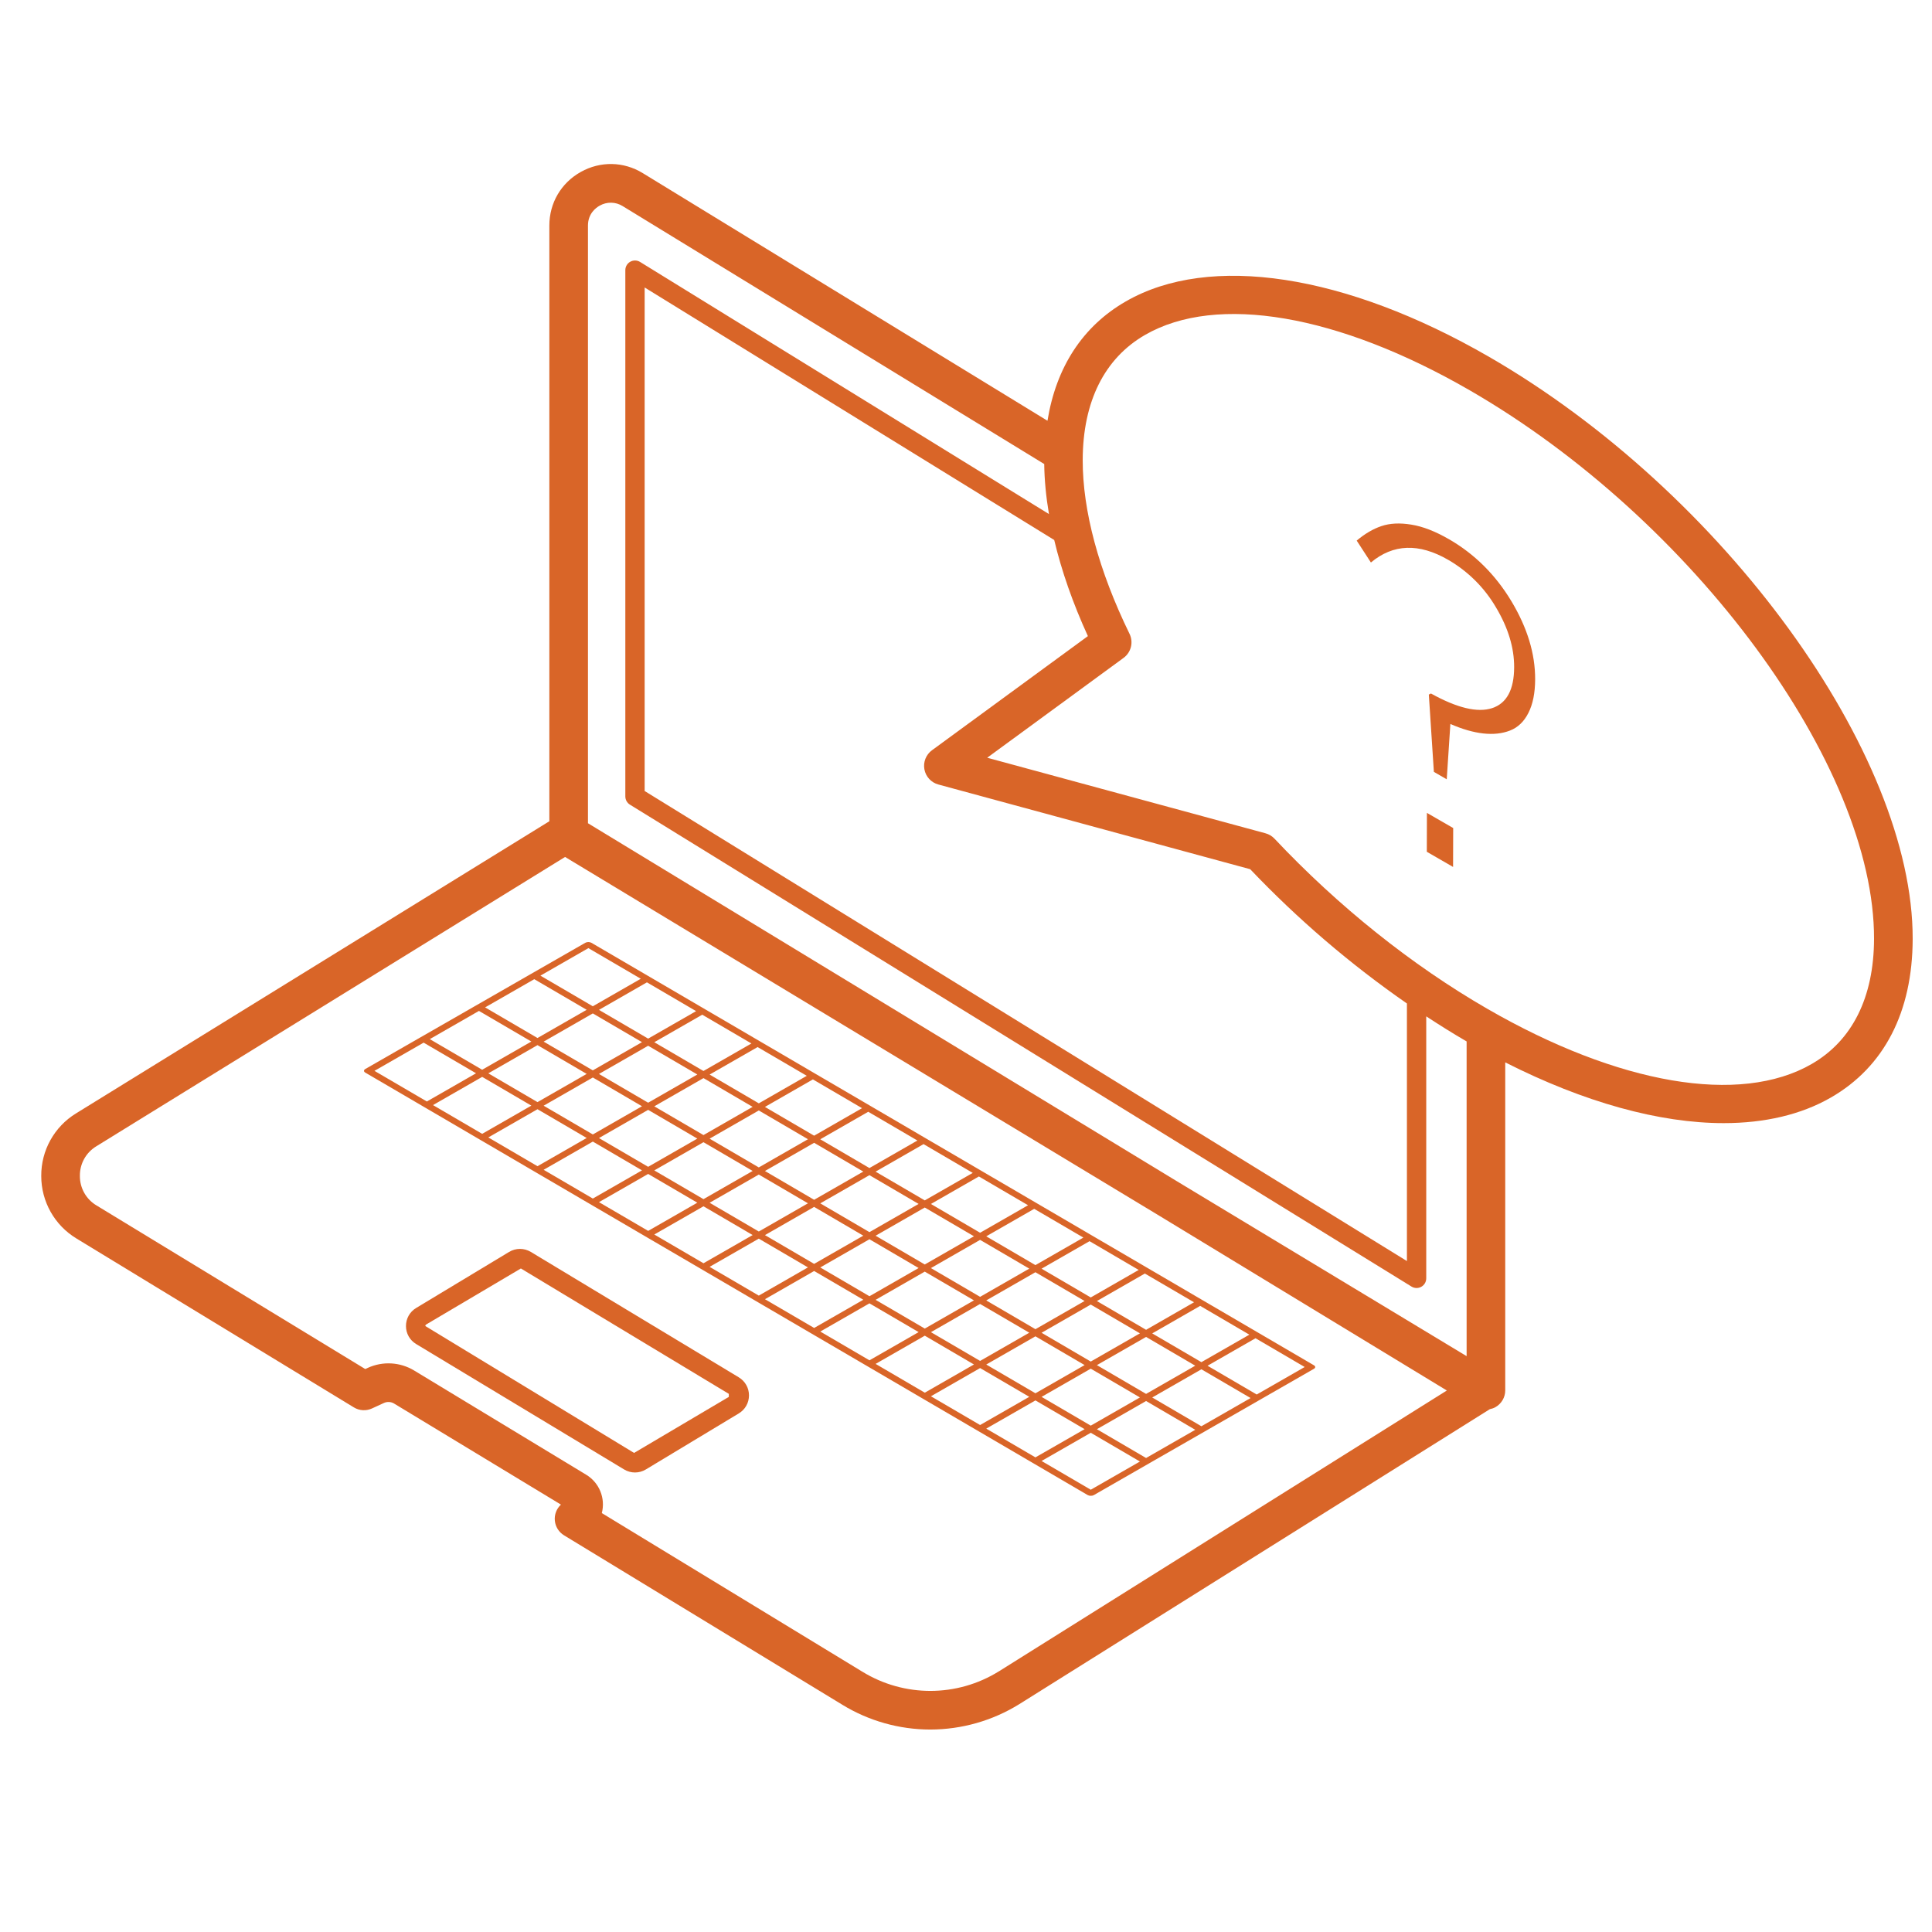
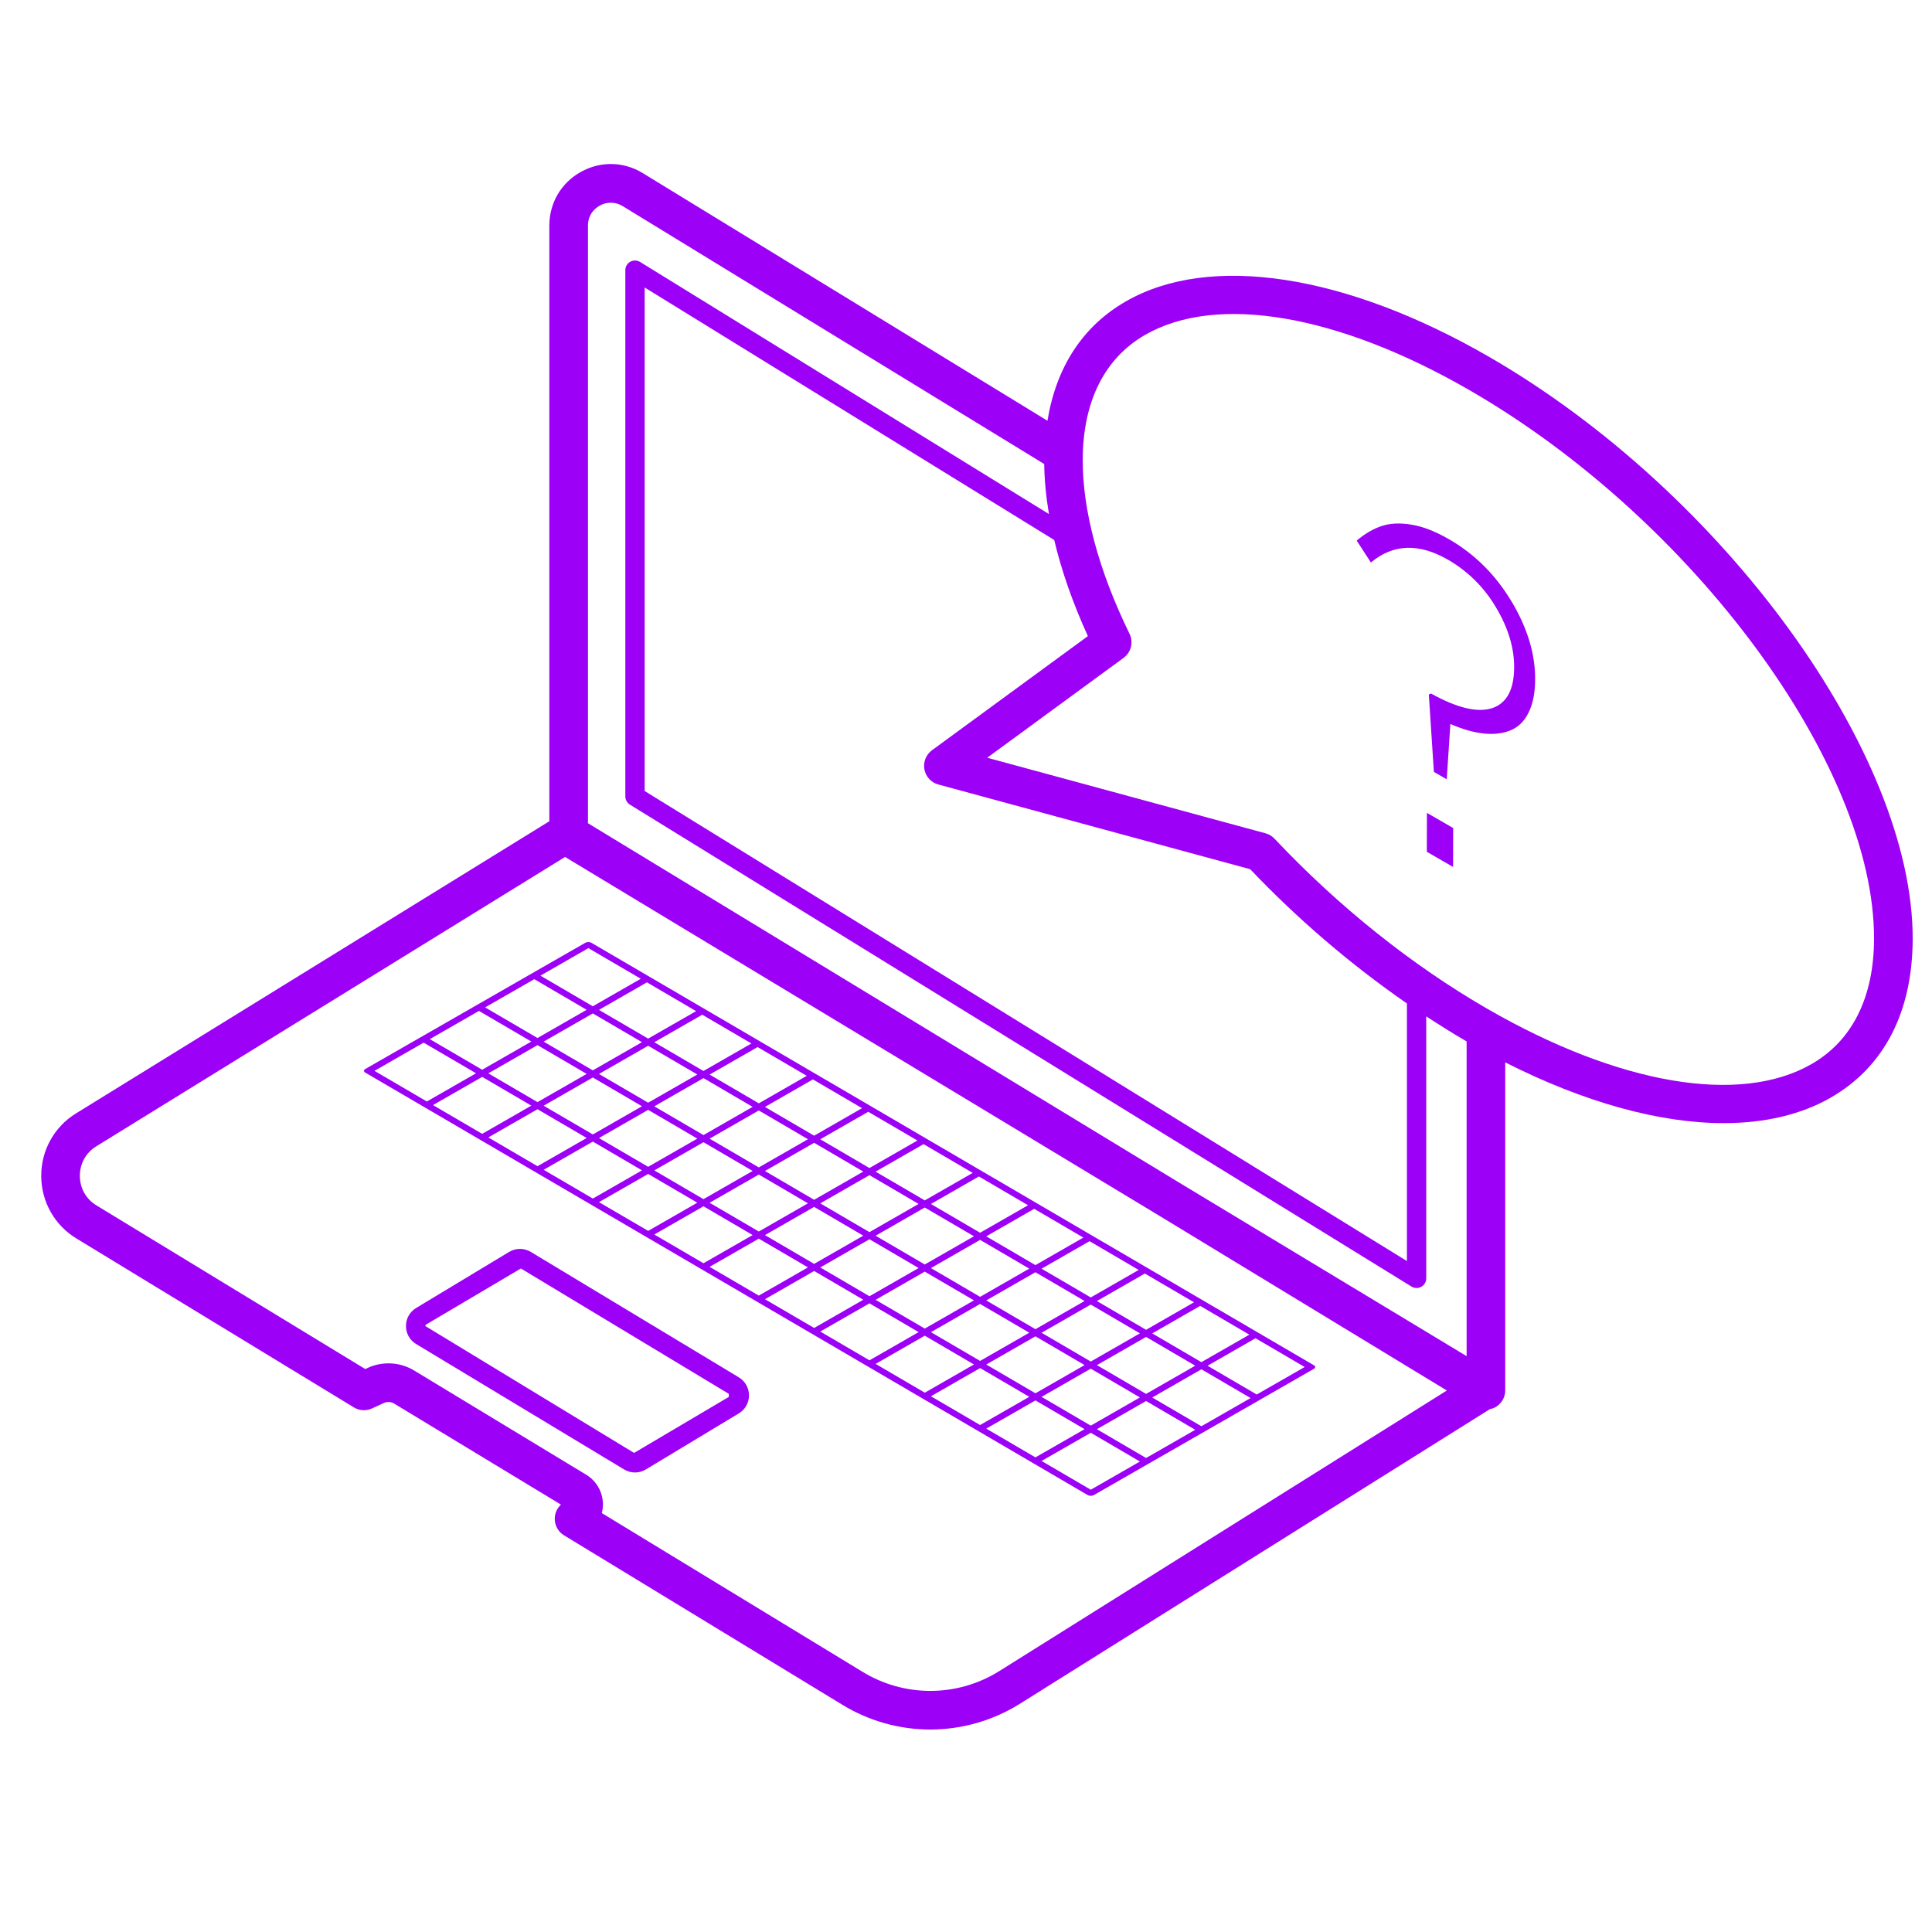
<svg xmlns="http://www.w3.org/2000/svg" height="100" width="100" viewBox="0 0 100 100">
-   <g fill="#d96528">
+   <g fill="#9c00f7">
    <path d="M38.24 71.29L27.477 64.8c-.347-.21-.78-.21-1.127 0l-4.809 2.9c-.331.198-.528.548-.528.935 0 .386.197.735.528.933l10.762 6.49a1.087 1.087 0 0 0 1.127 0l4.81-2.9c.33-.199.528-.549.527-.935a1.08 1.08 0 0 0-.529-.933zm-.516 1.013l-4.904 2.9-10.806-6.568c0-.034.014-.06.044-.078v-.001l4.903-2.9 10.763 6.49v.157z" />
    <path d="M77.068 18.466c-7.433-4.29-14.459-5.362-18.793-2.867-2.24 1.288-3.609 3.41-4.058 6.179L33.271 8.962c-.992-.608-2.195-.631-3.212-.061s-1.625 1.607-1.625 2.773v30.834L3.937 57.628a3.768 3.768 0 0 0-1.802 3.242 3.775 3.775 0 0 0 1.822 3.234l14.36 8.743a1 1 0 0 0 .938.054l.616-.283a.566.566 0 0 1 .528.03l8.635 5.23a1.002 1.002 0 0 0 .16 1.59l14.406 8.77h-.001a8.739 8.739 0 0 0 4.551 1.283 8.765 8.765 0 0 0 4.607-1.314l24.356-15.268c.1-.02.197-.052.288-.103.315-.178.51-.51.51-.871V54.988c4.087 2.073 7.987 3.145 11.305 3.145 2.122 0 4.006-.437 5.549-1.324 2.76-1.588 4.224-4.425 4.235-8.203.027-9.621-9.812-23.142-21.932-30.14zM47.847 39.823a1 1 0 0 0 .721.782L64.71 44.99a52.5 52.5 0 0 0 8.112 6.95v13.332L33.367 40.943V14.88L54.566 27.95c.38 1.597.962 3.268 1.743 4.975l-8.07 5.908a1 1 0 0 0-.392.99zm-16.81-29.177a1.158 1.158 0 0 1 1.192.022l21.82 13.35c.01.829.094 1.695.245 2.59L33.13 13.558a.5.5 0 0 0-.763.425v27.24c0 .173.09.334.237.425L73.06 66.593a.5.5 0 0 0 .762-.426v-13.56c.693.453 1.388.89 2.09 1.297v16.29L60.9 61.131l-30.467-18.52V11.675c0-.624.42-.927.602-1.028zM51.7 86.509a6.72 6.72 0 0 1-7.06.02h-.001L31.15 78.317a1.795 1.795 0 0 0-.813-1.988l-8.9-5.391a2.569 2.569 0 0 0-2.399-.138l-.134.061-13.906-8.466a1.76 1.76 0 0 1-.863-1.53 1.763 1.763 0 0 1 .853-1.535l24.26-14.974 30.65 18.506 14.99 9.11L51.7 86.51zm42.068-31.434c-3.712 2.136-9.989 1.063-16.795-2.866-3.897-2.25-7.702-5.292-11.003-8.797a.994.994 0 0 0-.466-.28L51.098 39.22l7.058-5.168a1 1 0 0 0 .308-1.246c-1.592-3.26-2.43-6.374-2.423-9.002.009-3.022 1.126-5.26 3.232-6.472 3.708-2.135 9.989-1.063 16.795 2.867C87.636 26.877 97.025 39.619 97 48.6c-.009 3.023-1.126 5.262-3.232 6.474z" />
    <path d="M73.852 44.088l1.359.785.006-2.014-1.36-.784zM74.999 27.91c-.707-.408-1.357-.662-1.952-.756-.595-.098-1.11-.071-1.545.077-.434.145-.86.398-1.28.75l.736 1.134c1.153-.966 2.486-1.012 3.997-.14a6.818 6.818 0 0 1 2.48 2.469c.627 1.053.94 2.082.937 3.089-.003 1.163-.383 1.87-1.138 2.119-.754.248-1.81-.002-3.167-.756l-.111.053.261 4.003.666.384.188-2.863c.613.268 1.18.432 1.7.49s.984.008 1.387-.15c.407-.158.724-.46.952-.912.23-.452.347-1.033.349-1.741.004-1.323-.405-2.668-1.229-4.041-.824-1.37-1.903-2.443-3.231-3.21zM59.418 65.643l-2.864-1.674-2.864-1.675-2.863-1.674c.043.025.064.058.064.091 0-.033-.021-.066-.064-.091l-2.864-1.675L45.1 57.27c.043.025.064.059.064.092 0-.033-.021-.067-.064-.092l-2.864-1.674-2.864-1.675-2.863-1.674-2.864-1.675-3.033-1.773a.344.344 0 0 0-.318 0l-2.797 1.604-2.863 1.643-2.864 1.643-2.863 1.643c-.043.025-.066.058-.066.09-.003.036.023.07.063.094l3.033 1.773 2.863 1.675 2.864 1.675c-.045-.026-.067-.06-.067-.094 0-.033.022-.067.067-.092l.157-.09-2.546-1.49 2.546-1.46 2.546 1.489-2.546 1.46-.157.09c-.045.026-.067.06-.067.093s.022.068.067.094l2.863 1.674 2.864 1.675 2.864 1.674 2.863 1.675 2.864 1.675 2.864 1.674 2.863 1.675 2.864 1.674 2.864 1.675c-.09-.052-.09-.135 0-.186l.157-.09-2.546-1.489 2.546-1.46 2.546 1.488.318-.182-2.546-1.489 2.545-1.46 2.546 1.489-2.545 1.46-.318.182-2.546 1.46-.157.091c-.09.051-.09.134 0 .186l2.863 1.675a.31.31 0 0 0 .16.037.297.297 0 0 0 .158-.037l2.863-1.643 2.864-1.643 2.863-1.643 2.798-1.605c.043-.025.069-.056.069-.092 0-.034-.023-.067-.066-.092l-2.864-1.675-2.864-1.674-2.863-1.675zm-9.006 1.664l-2.545 1.46-2.546-1.488 2.545-1.46 2.546 1.488zm-2.228-1.671l2.546-1.46 2.545 1.488-2.545 1.46-2.546-1.488zm2.546 1.857l2.546 1.488.318-.182-2.546-1.489 2.545-1.46 2.546 1.489-2.545 1.46-.318.182-2.546 1.46-2.545-1.488 2.545-1.46zm5.727.031l2.546 1.49-2.546 1.46-2.545-1.49 2.545-1.46zm.318-.182l2.482-1.424 2.546 1.488-2.482 1.425-2.546-1.489zm-.318-.186l-2.546-1.489 2.483-1.424 2.545 1.489-2.482 1.424zm-.224-3.19l-.157.091-2.483 1.425-2.545-1.49 2.482-1.423 2.546 1.488.157-.09zm-3.02-1.583l-2.483 1.424-.318.182-2.546 1.46-2.545-1.488 2.545-1.46 2.546 1.488.318-.182-2.546-1.489 2.483-1.424 2.545 1.489zm-19.665-8.255l2.546 1.488-2.546 1.46-2.546-1.488 2.546-1.46zm2.864 1.674l2.545 1.489-2.545 1.46-2.546-1.488 2.546-1.46zm2.863 1.675l2.546 1.489-2.546 1.46-2.546-1.489 2.546-1.46zm-2.863 1.643l2.546 1.488-2.546 1.46-2.546-1.488 2.546-1.46zm2.863 1.674l2.546 1.489.318-.182-2.546-1.49 2.546-1.46 2.546 1.49-2.546 1.46-.318.182-2.545 1.46-2.546-1.488 2.545-1.46zm2.864 1.675l2.546 1.489-2.546 1.46-2.545-1.489 2.545-1.46zm.318-.183l2.545-1.46 2.546 1.489-2.545 1.46-2.546-1.489zm8.21-1.706zm-2.801 1.552l-2.546-1.488 2.483-1.425 2.546 1.49-2.483 1.423zm-.381-3.099l-2.483 1.425-2.545-1.489 2.482-1.424 2.546 1.488zm-2.706-1.765l-.158.09-2.482 1.425-2.546-1.489 2.482-1.424 2.546 1.489.158-.09zm-5.504-.16L36.73 55.62l2.483-1.424 2.546 1.488-2.483 1.425zm-2.864-1.674l-2.545-1.489 2.482-1.424 2.546 1.489-2.483 1.424zm-2.863-1.675l-.318.183-2.546 1.46-2.545-1.488 2.545-1.46 2.546 1.488.318-.183-2.546-1.488 2.483-1.425 2.545 1.49-2.482 1.423zm-3.093-4.684l2.712 1.585.157-.09-.157.09-2.483 1.425-2.712-1.586 2.483-1.424zm-5.664 3.25l2.712 1.585.318-.182-2.712-1.586 2.545-1.46 2.712 1.585-2.545 1.46-.318.183-2.546 1.46-2.711-1.585 2.545-1.46zm-2.863 1.642l2.712 1.586-2.546 1.46-2.712-1.586 2.546-1.46zm3.03 4.72l-.158.091.158-.09-2.546-1.489 2.546-1.46 2.545 1.488-2.545 1.46zm2.863-1.642l-2.546-1.489 2.546-1.46 2.546 1.489-2.546 1.46zm.318.186l2.546-1.46 2.545 1.488-2.545 1.46-2.546-1.488zm2.546 1.857l2.545 1.489.318-.183-2.546-1.488 2.546-1.46 2.546 1.488-2.546 1.46-.318.183-2.545 1.46-2.546-1.489 2.546-1.46zm2.863 1.675l2.546 1.488-2.545 1.46-2.546-1.488 2.545-1.46zm-.224 3.132c0-.034.023-.067.067-.093-.044.026-.067.059-.067.093zm3.088-1.458l2.546 1.489-2.546 1.46-2.546-1.488 2.546-1.46zm2.864 1.675L41.82 65.6l-2.545 1.46-2.546-1.488 2.546-1.46zm2.863 1.674l2.546 1.489.318-.182-2.546-1.49 2.546-1.46 2.545 1.49-2.545 1.46-.318.182-2.545 1.46-2.546-1.488 2.545-1.46zm2.864 1.675l2.546 1.489-2.546 1.46-2.545-1.489 2.545-1.46zm2.864 1.674l2.545 1.49-2.545 1.46-2.546-1.49 2.546-1.46zm2.863 4.624l-.157.09.157-.09-2.545-1.488 2.545-1.46 2.546 1.488-2.546 1.46zm2.864-1.643l-2.546-1.488 2.546-1.46 2.545 1.488-2.545 1.46zm2.864 4.992l-2.546-1.488 2.546-1.46 2.545 1.488-2.545 1.46zm2.863-1.642l-2.546-1.49 2.546-1.46 2.546 1.49-2.546 1.46zm2.864-1.643l-2.546-1.489 2.545-1.46 2.546 1.488-2.545 1.46zm2.863-1.643l-2.546-1.489 2.483-1.424 2.546 1.489-2.483 1.424zm-2.864-1.675l-.318.183-2.545 1.46-2.546-1.489 2.546-1.46 2.545 1.489.318-.183-2.545-1.488 2.482-1.425 2.546 1.49-2.483 1.423z" />
  </g>
</svg>
